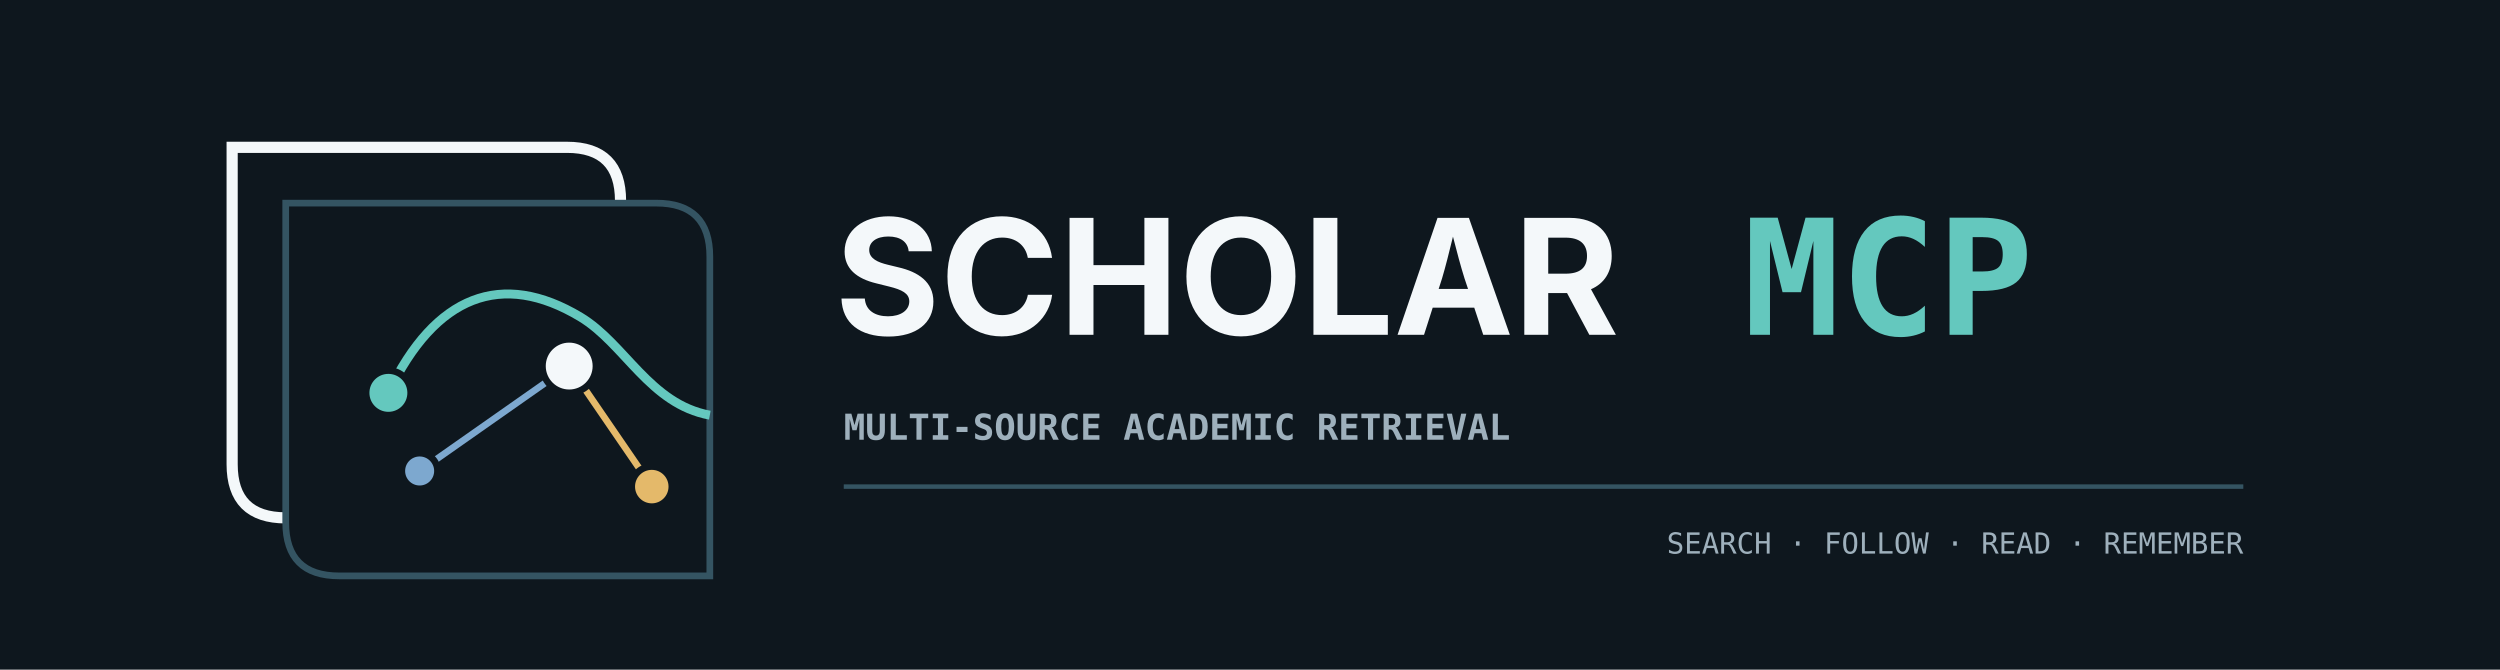
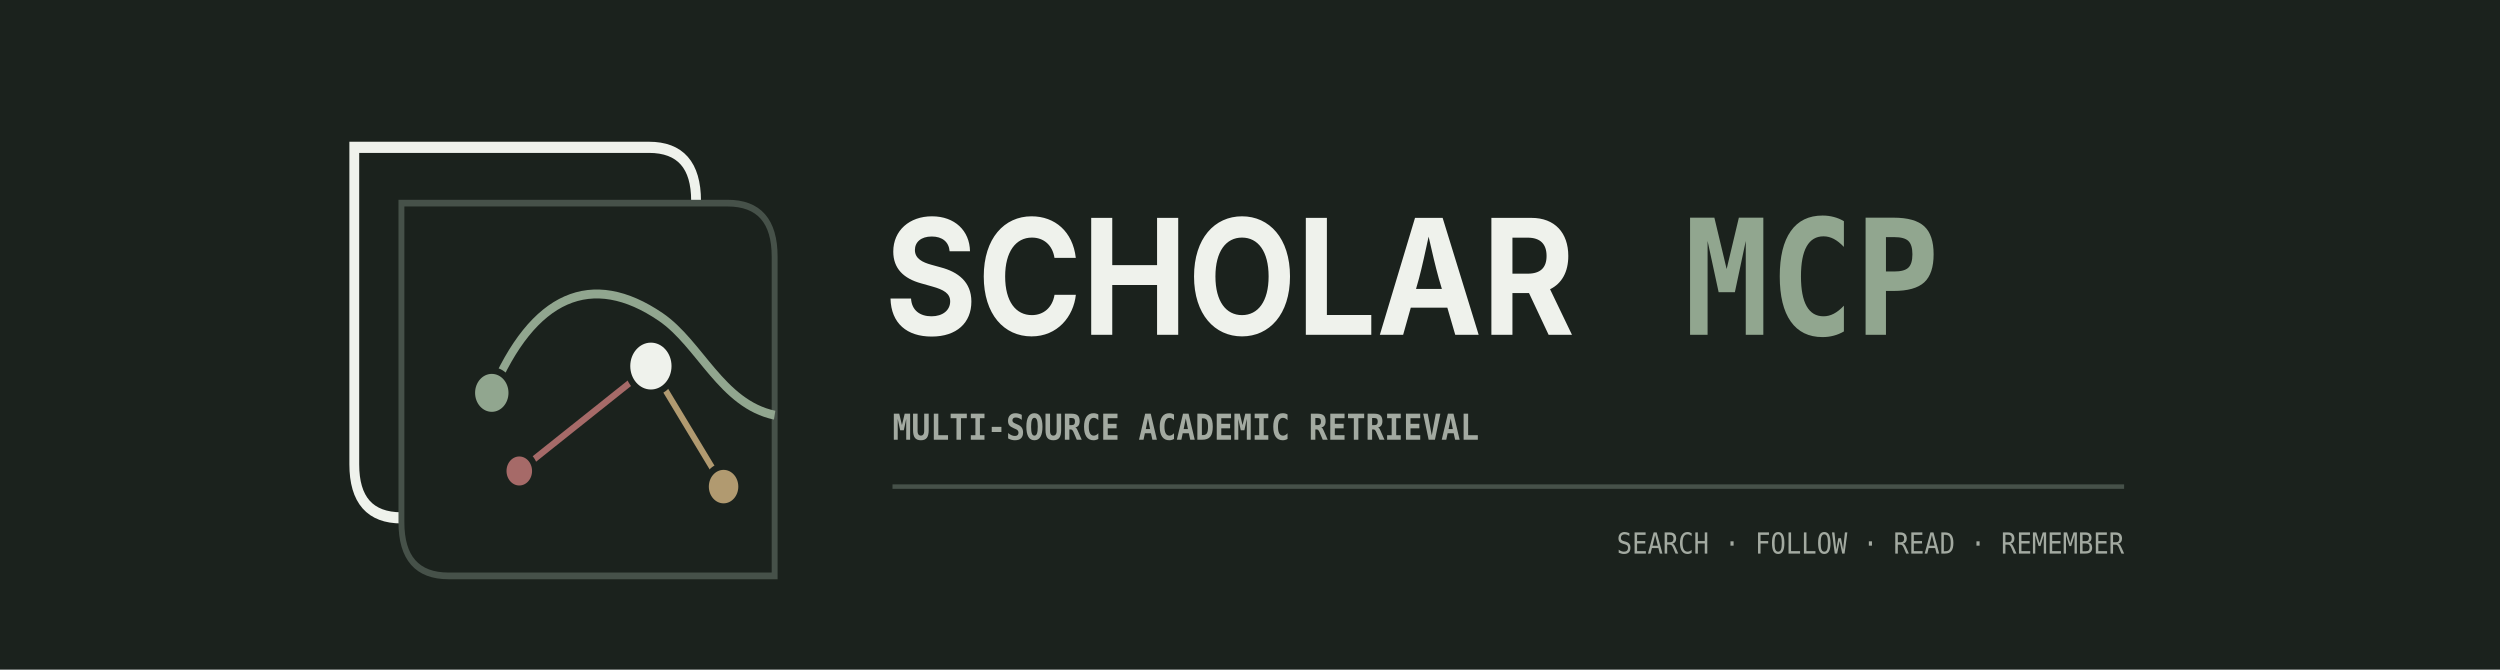
<svg xmlns="http://www.w3.org/2000/svg" width="1120" height="300" viewBox="0 0 1120 300" role="img" aria-label="Scholar MCP">
-   <rect width="100%" height="100%" fill="#0E171E" />
-   <path d="M104 66 H254 Q278 66 278 90 V232 H128 Q104 232 104 208 Z" fill="none" stroke="#F4F8FA" stroke-width="5" />
-   <path d="M128 91 H294 Q318 91 318 115 V258 H152 Q128 258 128 234 Z" fill="#0E171E" stroke="#345462" stroke-width="3" />
-   <path d="M174 176 C195 132 225 121 260 142 C280 154 291 181 318 186" fill="none" stroke="#64C8BE" stroke-width="4" />
-   <line x1="188" y1="211" x2="255" y2="164" stroke="#7DA8CF" stroke-width="3" />
-   <line x1="255" y1="164" x2="292" y2="218" stroke="#E4B96A" stroke-width="3" />
-   <circle cx="174" cy="176" r="10" fill="#64C8BE" stroke="#0E171E" stroke-width="3" />
-   <circle cx="188" cy="211" r="8" fill="#7DA8CF" stroke="#0E171E" stroke-width="3" />
-   <circle cx="255" cy="164" r="12" fill="#F4F8FA" stroke="#0E171E" stroke-width="3" />
-   <circle cx="292" cy="218" r="9" fill="#E4B96A" stroke="#0E171E" stroke-width="3" />
-   <text x="374.0" y="150.0" font-family="Inter, IBM Plex Sans, ui-sans-serif, system-ui, sans-serif" font-size="72" font-weight="720" fill="#F4F8FA" text-anchor="start">SCHOLAR</text>
-   <text x="781.0" y="150.0" font-family="IBM Plex Mono, SFMono-Regular, Consolas, monospace" font-size="72" font-weight="620" fill="#64C8BE" text-anchor="start">MCP</text>
-   <text x="378.0" y="197.0" font-family="IBM Plex Mono, SFMono-Regular, Consolas, monospace" font-size="16" font-weight="600" fill="#9EB0BC" text-anchor="start">MULTI-SOURCE ACADEMIC RETRIEVAL</text>
-   <line x1="378" y1="218" x2="1005" y2="218" stroke="#345462" stroke-width="2" />
-   <text x="1005.0" y="248.0" font-family="IBM Plex Mono, SFMono-Regular, Consolas, monospace" font-size="13" font-weight="500" fill="#9EB0BC" text-anchor="end">SEARCH · FOLLOW · READ · REMEMBER</text>
+   <rect width="100%" height="100%" fill="#1B221D" />
+   <g transform="translate(560 0) scale(0.88 1) translate(-560 0)">
+     <path d="M104 66 H254 Q278 66 278 90 V232 H128 Q104 232 104 208 Z" fill="none" stroke="#EFF2EC" stroke-width="5" />
+     <path d="M128 91 H294 Q318 91 318 115 V258 H152 Q128 258 128 234 Z" fill="#1B221D" stroke="#465149" stroke-width="3" />
+     <path d="M174 176 C195 132 225 121 260 142 C280 154 291 181 318 186" fill="none" stroke="#91A68F" stroke-width="4" />
+     <line x1="188" y1="211" x2="255" y2="164" stroke="#A66A68" stroke-width="3" />
+     <line x1="255" y1="164" x2="292" y2="218" stroke="#B19A70" stroke-width="3" />
+     <circle cx="174" cy="176" r="10" fill="#91A68F" stroke="#1B221D" stroke-width="3" />
+     <circle cx="188" cy="211" r="8" fill="#A66A68" stroke="#1B221D" stroke-width="3" />
+     <circle cx="255" cy="164" r="12" fill="#EFF2EC" stroke="#1B221D" stroke-width="3" />
+     <circle cx="292" cy="218" r="9" fill="#B19A70" stroke="#1B221D" stroke-width="3" />
+     <text x="374.0" y="150.0" font-family="Inter, IBM Plex Sans, ui-sans-serif, system-ui, sans-serif" font-size="72" font-weight="720" fill="#EFF2EC" text-anchor="start">SCHOLAR</text>
+     <text x="781.0" y="150.0" font-family="IBM Plex Mono, SFMono-Regular, Consolas, monospace" font-size="72" font-weight="620" fill="#91A68F" text-anchor="start">MCP</text>
+     <text x="378.0" y="197.0" font-family="IBM Plex Mono, SFMono-Regular, Consolas, monospace" font-size="16" font-weight="600" fill="#A3AAA1" text-anchor="start">MULTI-SOURCE ACADEMIC RETRIEVAL</text>
+     <line x1="378" y1="218" x2="1005" y2="218" stroke="#465149" stroke-width="2" />
+     <text x="1005.0" y="248.0" font-family="IBM Plex Mono, SFMono-Regular, Consolas, monospace" font-size="13" font-weight="500" fill="#A3AAA1" text-anchor="end">SEARCH · FOLLOW · READ · REMEMBER</text>
+   </g>
</svg>
